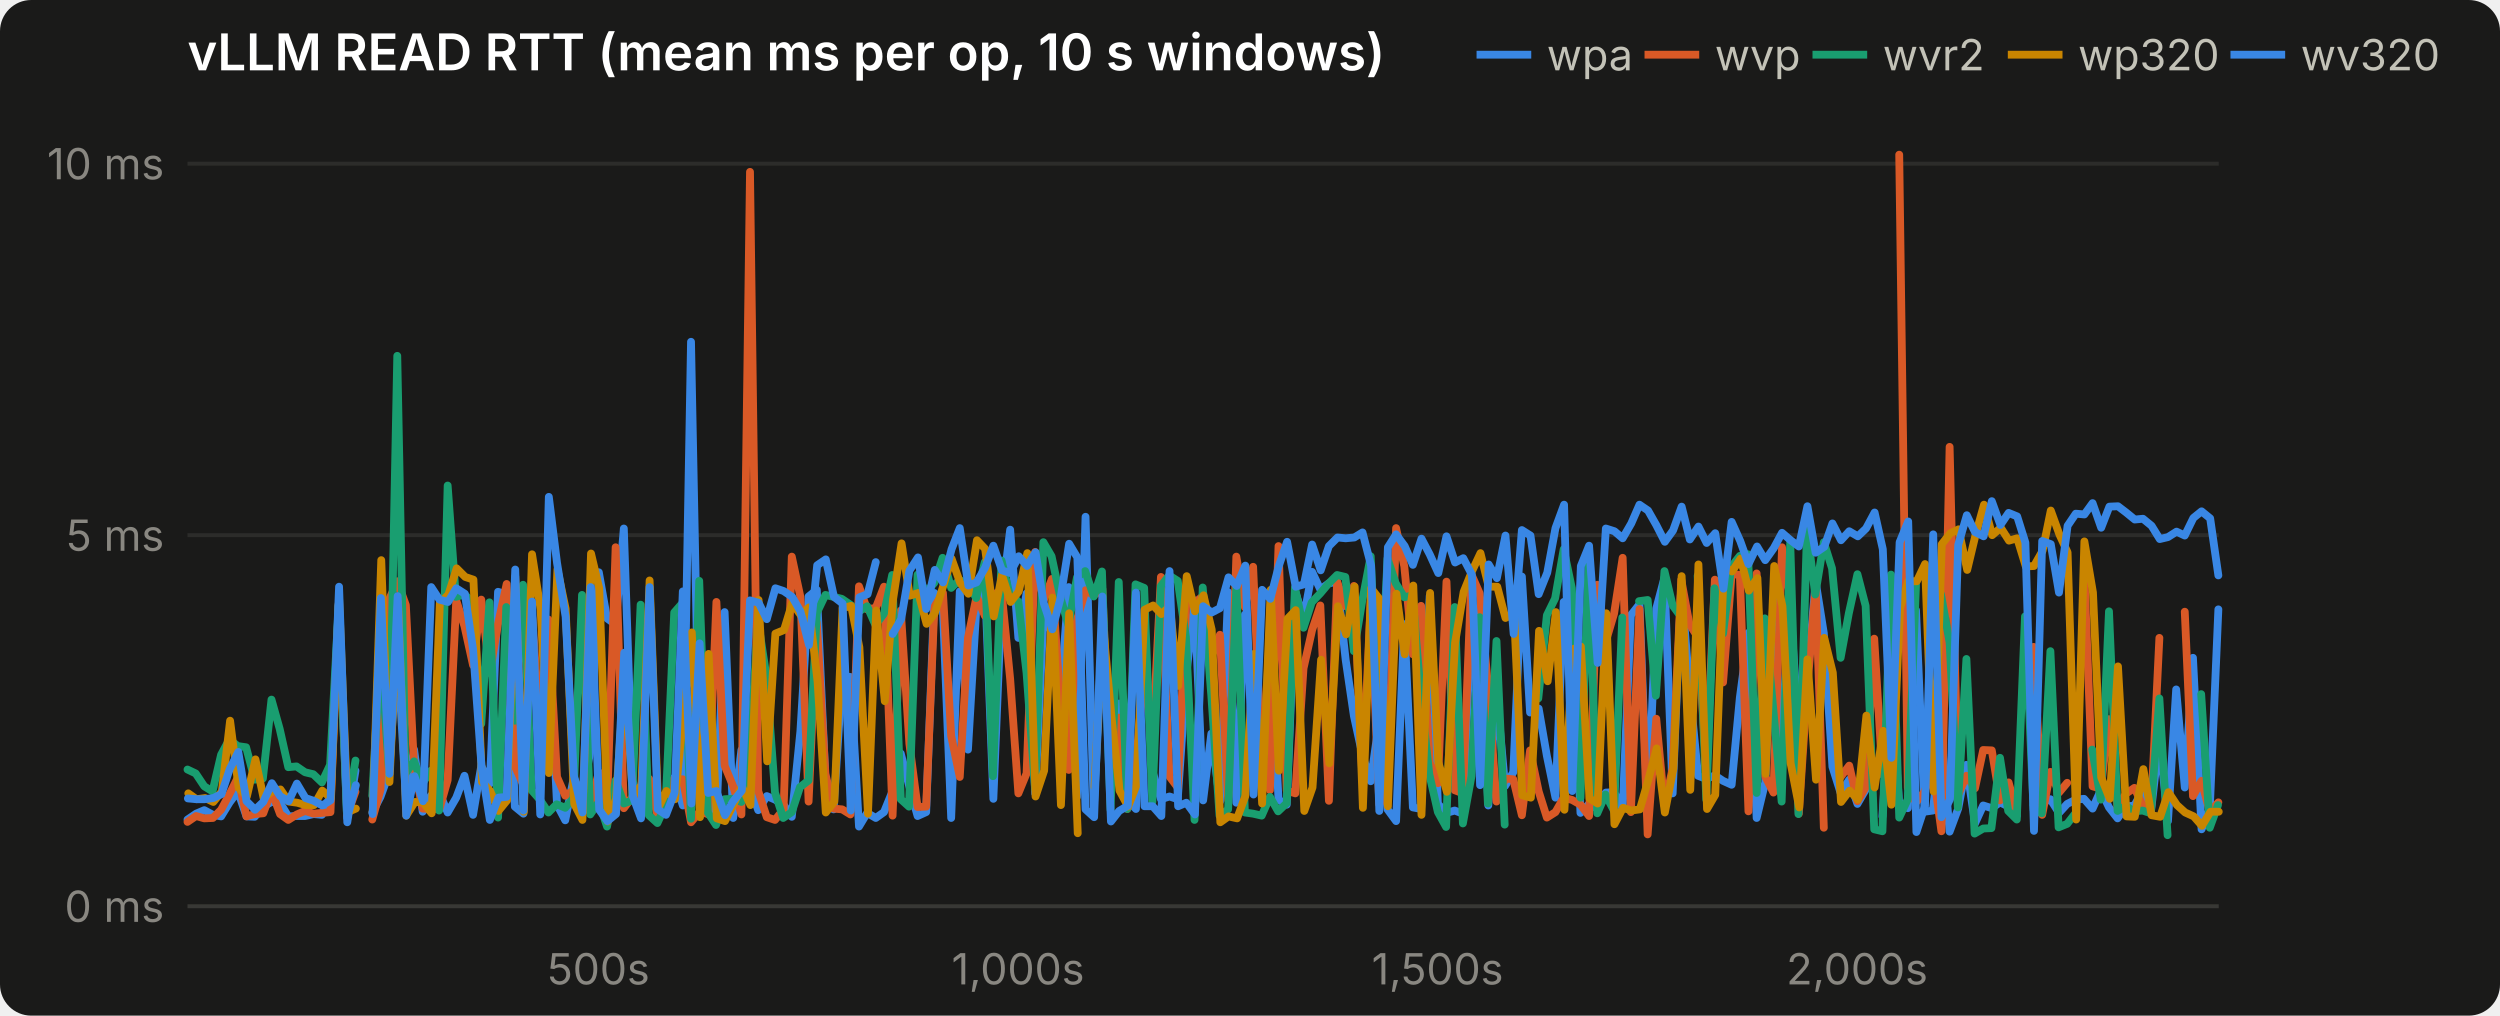
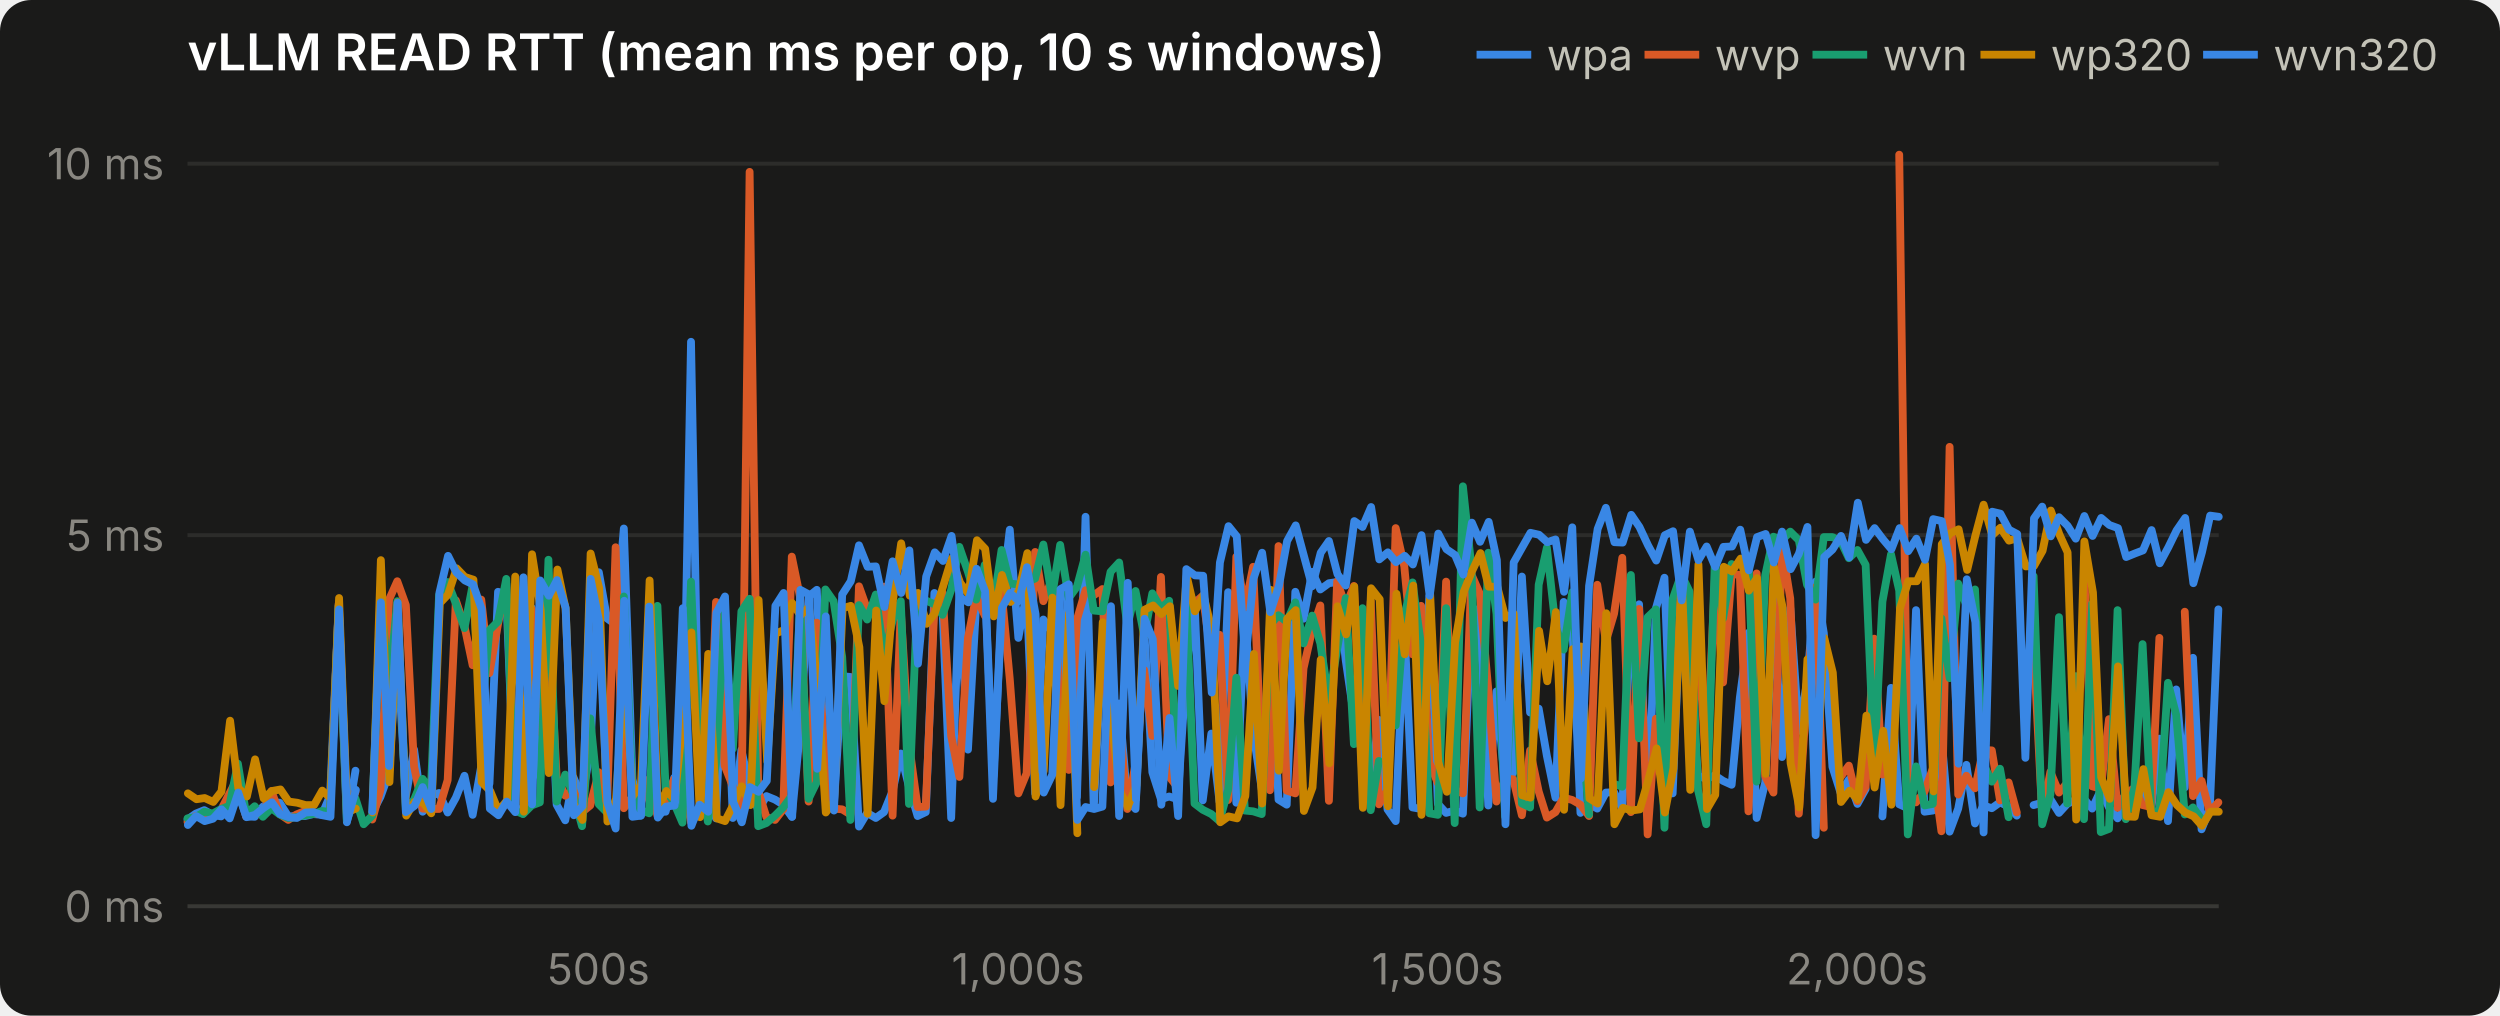
<svg xmlns="http://www.w3.org/2000/svg" viewBox="0 0 640 260" width="640" height="260" font-family="system-ui, -apple-system, Segoe UI, sans-serif" role="img" aria-label="vLLM READ RTT (mean ms per op, 10 s windows)">
  <rect width="640" height="260" rx="8" fill="#1a1a19" />
  <text x="48" y="18" font-size="13" font-weight="600" fill="#ffffff">vLLM READ RTT (mean ms per op, 10 s windows)</text>
-   <line x1="571" x2="585" y1="14" y2="14" stroke="#3987e5" stroke-width="2" />
-   <text x="589" y="18" font-size="11" fill="#c3c2b7">wv320</text>
-   <line x1="514" x2="528" y1="14" y2="14" stroke="#c98500" stroke-width="2" />
-   <text x="532" y="18" font-size="11" fill="#c3c2b7">wp320</text>
+   <line x1="564" x2="578" y1="14" y2="14" stroke="#3987e5" stroke-width="2" />
+   <text x="582" y="18" font-size="11" fill="#c3c2b7">wvn320</text>
+   <line x1="507" x2="521" y1="14" y2="14" stroke="#c98500" stroke-width="2" />
+   <text x="525" y="18" font-size="11" fill="#c3c2b7">wp320</text>
  <line x1="464" x2="478" y1="14" y2="14" stroke="#199e70" stroke-width="2" />
-   <text x="482" y="18" font-size="11" fill="#c3c2b7">wvr2</text>
+   <text x="482" y="18" font-size="11" fill="#c3c2b7">wvn</text>
  <line x1="421" x2="435" y1="14" y2="14" stroke="#d95926" stroke-width="2" />
  <text x="439" y="18" font-size="11" fill="#c3c2b7">wvp</text>
  <line x1="378" x2="392" y1="14" y2="14" stroke="#3987e5" stroke-width="2" />
  <text x="396" y="18" font-size="11" fill="#c3c2b7">wpa</text>
  <line x1="48" x2="568" y1="232.0" y2="232.0" stroke="#383835" stroke-width="1" />
  <text x="42" y="236.0" text-anchor="end" font-size="11" fill="#898781">0 ms</text>
  <line x1="48" x2="568" y1="137.0" y2="137.0" stroke="#2c2c2a" stroke-width="1" />
  <text x="42" y="141.0" text-anchor="end" font-size="11" fill="#898781">5 ms</text>
  <line x1="48" x2="568" y1="41.9" y2="41.9" stroke="#2c2c2a" stroke-width="1" />
  <text x="42" y="45.9" text-anchor="end" font-size="11" fill="#898781">10 ms</text>
  <text x="153.2" y="252" text-anchor="middle" font-size="11" fill="#898781">500s</text>
  <text x="260.6" y="252" text-anchor="middle" font-size="11" fill="#898781">1,000s</text>
  <text x="368.0" y="252" text-anchor="middle" font-size="11" fill="#898781">1,500s</text>
  <text x="475.4" y="252" text-anchor="middle" font-size="11" fill="#898781">2,000s</text>
-   <path d="M48.0,209.8L50.2,208.3L52.3,207.4L54.5,208.6L56.6,209.0L58.8,205.4L60.9,202.6L63.1,209.0L65.2,209.1L67.4,206.5L69.5,205.3L71.7,205.5L73.8,209.0L76.0,208.9L78.1,208.9L80.3,208.4L82.4,208.6L84.6,203.7L86.7,155.0L88.9,210.5L91.0,197.3M95.3,208.0L97.4,204.0L99.6,197.9L101.7,165.8L103.9,203.8L106.0,191.9L108.2,207.8L110.3,203.7L112.5,203.0L114.6,208.0L116.8,204.2L118.9,198.6L121.1,208.6L123.2,196.1L125.4,200.6L127.5,151.5L129.7,152.2L131.8,206.5L134.0,208.3L136.1,155.6L138.3,198.7L140.4,162.3L142.6,206.0L144.7,210.0L146.9,199.0L149.0,204.2L151.1,192.4L153.3,146.5L155.4,158.3L157.6,159.9L159.7,135.3L161.9,199.4L164.0,208.8M168.3,207.8L170.5,207.8L172.6,199.1L174.8,206.2L176.9,87.5L179.1,200.0L181.2,203.5L183.4,209.5L185.5,156.7L187.7,209.4L189.8,192.0L192.0,201.5L194.1,207.4L196.3,203.8L198.4,204.7L200.6,206.0L202.7,209.1L204.9,187.2L207.0,152.7L209.1,151.0L211.3,199.3L213.4,207.2L215.6,173.1L217.7,173.3L219.9,211.6L222.0,208.1L224.2,209.4L226.3,207.9L228.5,202.5L230.6,192.9L232.8,201.4L234.9,208.9L237.1,207.9L239.2,151.8L241.4,156.4L243.5,209.4L245.7,151.4L247.8,191.9L250.0,154.7L252.1,147.8L254.3,204.5L256.4,153.7L258.6,135.6L260.7,163.3L262.8,151.9L265.0,203.1L267.1,158.6L269.3,161.7L271.4,178.9L273.6,150.3L275.7,204.0L277.9,132.3L280.0,206.9L282.2,164.5L284.3,187.9L286.5,180.1L288.6,204.8L290.8,207.1L292.9,160.9L295.1,197.7L297.2,204.6L299.4,203.9L301.5,204.6L303.7,172.7L305.8,153.7L308.0,204.9L310.1,187.8L312.3,205.2L314.4,151.6L316.5,205.5L318.7,157.3L320.8,187.3L323.0,202.0L325.1,161.8L327.3,204.7L329.4,206.0L331.6,151.5L333.7,158.4L335.9,146.4L338.0,150.9L340.2,149.3L342.3,149.0L344.5,169.0L346.6,183.3L348.8,193.4L350.9,200.0L353.1,184.3L355.2,207.2L357.4,210.2L359.5,159.8L361.7,206.7L363.8,207.1L366.0,152.6L368.1,205.8L370.3,208.1L372.4,207.5L374.5,208.3L376.7,156.1L378.8,156.0L381.0,206.2L383.1,177.0L385.3,201.2L387.4,197.7L389.6,147.6L391.7,182.4L393.9,181.4L396.0,193.5L398.2,204.2L400.3,154.1L402.5,159.8L404.6,208.1L406.8,205.8L408.9,207.0L411.1,202.9L413.2,202.8L415.4,207.0L417.5,157.5L419.7,154.7L421.8,208.4L424.0,155.8L426.1,147.9L428.2,203.1L430.4,149.9L432.5,175.9L434.7,198.6L436.8,199.4L439.0,198.5L441.1,199.9L443.3,200.9L445.4,178.6L447.6,162.0L449.7,209.4L451.9,200.3L454.0,153.2L456.2,193.8L458.3,155.7L460.5,187.1L462.6,174.6L464.8,148.9L466.9,162.1L469.1,196.3L471.2,203.0L473.4,199.6L475.5,205.8L477.7,202.0M481.9,209.0L484.1,176.1L486.2,205.9L488.4,206.9L490.5,156.2L492.7,207.8L494.8,207.5L497.0,188.5L499.1,212.9L501.3,207.0L503.4,195.8L505.6,210.8L507.7,206.2L509.9,206.9L512.0,205.4L514.2,206.5L516.3,208.8M520.6,206.1L522.8,205.5L524.9,204.6L527.1,208.1L529.2,205.8L531.4,204.7L533.5,204.5L535.7,207.0L537.8,202.3L539.9,206.7L542.1,209.5L544.2,206.5L546.4,206.2L548.5,202.4L550.7,207.3L552.8,189.1L555.0,210.2L557.1,176.5L559.3,201.6L561.4,168.4L563.6,212.3L565.7,207.0L567.9,156.0" fill="none" stroke="#3987e5" stroke-width="2" stroke-linejoin="round" stroke-linecap="round" />
-   <path d="M48.0,210.4L50.2,208.9L52.3,209.5L54.5,209.4L56.6,207.3L58.8,203.2L60.9,199.0L63.1,209.0L65.2,208.4L67.4,208.2L69.5,202.5L71.7,208.4L73.8,209.9L76.0,208.5L78.1,207.6L80.3,208.3L82.4,208.1L84.6,207.9L86.7,154.6L88.9,208.5L91.0,202.7M95.3,209.8L97.4,202.2L99.6,153.5L101.7,148.8L103.9,154.9L106.0,196.2L108.2,207.0L110.3,207.1L112.5,207.1L114.6,199.7L116.8,153.7L118.9,160.3L121.1,170.3L123.2,153.5L125.4,172.3L127.5,159.7L129.7,149.5L131.8,196.1L134.0,201.0L136.1,155.9L138.3,187.4L140.4,158.6L142.6,198.9L144.7,203.7L146.9,202.3L149.0,207.9L151.1,206.2L153.3,197.7L155.4,206.5L157.6,140.1L159.7,206.9L161.9,204.0L164.0,205.8L166.2,199.4L168.3,208.8L170.5,204.9L172.6,199.4L174.8,199.5L176.9,210.5L179.1,207.8L181.2,208.4L183.4,154.1L185.5,196.0L187.7,201.3L189.8,208.5L192.0,44.0L194.1,202.5L196.3,209.2L198.4,209.9L200.6,207.2L202.7,142.5L204.9,152.8L207.0,205.2L209.1,159.4L211.3,198.1L213.4,207.0L215.6,207.2L217.7,208.5L219.9,150.1L222.0,156.0L224.2,155.6L226.3,150.2L228.5,208.8L230.6,156.3L232.8,190.4L234.9,206.6L237.1,206.5L239.2,155.3L241.4,151.8L243.5,188.4L245.7,198.9L247.8,163.3L250.0,152.7L252.1,157.6L254.3,152.1L256.4,151.4L258.6,173.8L260.7,203.1L262.8,198.0L265.0,141.3L267.1,153.9L269.3,148.2L271.4,179.5L273.6,197.1L275.7,158.6L277.9,151.1L280.0,152.4L282.2,150.8L284.3,200.3L286.5,183.7L288.6,207.1L290.8,195.4L292.9,171.5L295.1,188.4L297.2,147.7L299.4,198.8L301.5,201.6L303.7,154.0L305.8,154.4L308.0,152.5L310.1,168.2L312.3,162.5L314.4,204.8L316.5,142.5L318.7,155.5L320.8,145.1L323.0,195.7L325.1,202.3L327.3,139.8L329.4,202.4L331.6,203.1L333.7,171.1L335.9,161.3L338.0,155.0L340.2,205.0L342.3,148.9L344.5,155.2L346.6,150.0L348.8,200.1L350.9,154.0L353.1,205.9L355.2,202.2L357.4,135.2L359.5,145.0L361.7,167.5L363.8,155.1L366.0,195.2L368.1,200.5L370.3,148.9L372.4,202.3L374.5,203.1L376.7,147.1L378.8,151.9L381.0,176.5L383.1,205.2L385.3,199.3L387.4,199.5L389.6,208.7L391.7,192.1L393.9,202.6L396.0,209.3L398.2,207.9L400.3,204.2L402.5,204.8L404.6,206.0L406.8,208.9L408.9,149.7L411.1,164.2L413.2,157.1L415.4,142.8L417.5,207.9L419.7,155.9L421.8,213.6L424.0,184.0L426.1,206.2L428.2,196.7L430.4,148.4L432.5,159.8L434.7,163.2L436.8,196.8L439.0,148.4L441.1,174.7L443.3,146.9L445.4,147.2L447.6,207.7L449.7,146.8L451.9,198.8L454.0,202.9L456.2,140.1L458.3,153.2L460.5,208.3L462.6,176.8L464.8,150.3L466.9,211.9M471.2,198.9L473.4,196.0L475.5,205.1L477.7,201.4L479.8,163.5L481.9,198.3M486.2,39.6L488.4,201.7L490.5,205.4L492.7,202.6L494.8,196.7L497.0,212.8L499.1,114.4L501.3,203.4L503.4,198.6L505.6,201.8L507.7,192.0L509.9,192.1L512.0,204.9L514.2,200.3L516.3,208.0M520.6,165.6L522.8,208.6L524.9,197.6L527.1,202.9L529.2,200.4M533.5,144.6L535.7,201.3L537.8,201.9L539.9,184.1L542.1,206.8L544.2,203.2L546.4,201.7L548.5,206.1L550.7,206.6L552.8,163.3M559.3,156.6L561.4,203.8L563.6,199.9L565.7,207.9L567.9,205.4" fill="none" stroke="#d95926" stroke-width="2" stroke-linejoin="round" stroke-linecap="round" />
-   <path d="M48.0,197.0L50.1,198.0L52.3,201.3L54.4,202.6L56.6,193.2L58.7,189.3L60.9,191.0L63.0,191.3L65.2,199.6L67.3,199.3L69.5,179.1L71.6,186.6L73.8,196.4L75.9,196.2L78.1,197.7L80.2,198.2L82.4,200.3L84.5,195.8L86.7,154.9L88.8,208.0L91.0,194.7M95.3,203.7L97.4,166.3L99.6,197.5L101.7,91.1L103.8,198.0L106.0,194.9L108.1,200.6L110.3,197.3L112.4,207.5L114.6,124.3L116.7,152.8L118.9,152.2L121.0,154.1L123.2,185.3L125.3,154.2L127.5,209.3L129.6,155.4L131.8,184.5L133.9,149.7L136.1,202.3L138.2,204.7L140.4,208.0L142.5,205.9L144.7,206.8L146.8,204.3L149.0,152.3L151.1,208.5L153.3,205.3L155.4,211.6L157.6,199.8L159.7,205.7L161.8,204.9L164.0,154.8L166.1,208.7L168.3,210.7L170.4,206.1L172.6,156.8L174.7,154.4L176.9,209.6L179.0,148.7L181.2,208.0L183.3,211.2L185.5,204.6L187.6,204.5L189.8,205.3L191.9,192.4L194.1,159.3L196.2,173.1L198.4,202.9L200.5,209.4L202.7,207.9L204.8,201.5L207.0,199.8L209.1,156.9L211.3,152.3L213.4,152.8L215.5,153.3L217.7,154.8L219.8,156.6L222.0,155.2L224.1,160.0L226.3,157.1L228.4,147.2L230.6,204.6L232.7,206.5L234.9,147.1L237.0,151.7L239.2,149.2L241.3,142.8L243.5,150.5L245.6,148.5L247.8,149.3L249.9,153.1L252.1,143.9L254.2,198.7L256.4,143.5L258.5,152.3L260.7,154.0L262.8,172.3L265.0,202.1L267.1,138.8L269.2,142.4L271.4,152.7L273.5,160.0L275.7,147.8L277.8,146.2L280.0,152.7L282.1,146.3L284.3,207.3L286.4,149.0L288.6,207.1L290.7,149.6L292.9,150.5L295.0,205.3L297.2,150.0L299.3,147.3L301.5,148.7L303.6,163.1L305.8,209.9L307.9,150.4L310.1,178.1L312.2,208.8L314.4,207.2L316.5,150.0L318.7,208.0L320.8,208.3L323.0,208.8L325.1,204.0L327.2,207.7L329.4,205.6L331.5,150.4L333.7,160.7L335.8,154.2L338.0,151.9L340.1,149.4L342.3,147.2L344.4,147.7L346.6,166.7L348.7,154.0L350.9,142.4L353.0,187.7L355.2,143.0L357.3,149.3L359.5,152.9L361.6,152.4L363.8,178.8L365.9,198.2L368.1,207.9L370.2,211.7L372.4,155.4L374.5,210.8L376.7,198.7L378.8,158.0L380.9,205.7L383.1,164.1L385.2,211.1M393.8,178.8L396.0,157.5L398.1,153.2L400.3,140.6L402.4,150.6L404.6,204.2L406.7,142.6L408.9,208.2L411.0,203.4L413.2,207.6L415.3,158.1M419.6,153.9L421.8,153.6L423.9,178.1L426.1,146.2L428.2,155.0L430.4,158.0M434.6,147.4L436.8,204.7L438.9,150.6L441.1,162.2L443.2,145.1L445.4,142.3L447.5,141.9L449.7,203.0L451.8,158.3L454.0,182.0L456.1,205.2L458.3,138.9L460.4,208.4L462.6,135.6L464.7,152.2L466.9,138.8L469.0,145.5L471.2,168.4L473.3,157.0L475.5,147.0L477.6,155.1L479.8,212.3L481.9,212.8L484.1,147.1L486.2,209.3L488.4,204.6L490.5,149.7M494.8,147.3L496.9,152.2L499.1,164.5L501.2,206.7L503.4,168.7L505.5,213.4L507.7,212.1L509.8,212.0L512.0,194.0L514.1,207.6L516.3,209.8L518.4,157.8L520.6,207.3L522.7,208.2L524.9,166.7L527.0,211.8L529.2,210.9L531.3,208.2M535.6,191.9L537.8,204.7L539.9,156.5L542.1,207.6L544.2,206.3L546.3,207.7L548.5,207.5L550.6,208.2L552.8,178.8L554.9,213.8M563.5,177.7L565.7,211.9L567.8,206.1" fill="none" stroke="#199e70" stroke-width="2" stroke-linejoin="round" stroke-linecap="round" />
-   <path d="M48.2,203.1L50.3,204.6L52.5,204.3L54.6,205.3L56.8,202.6L58.9,184.5L61.1,201.7L63.2,203.9L65.4,194.4L67.5,204.4L69.7,202.5L71.8,202.1L73.9,205.2L76.1,205.5L78.2,206.1L80.4,206.1L82.5,202.4L84.7,204.3L86.8,153.1L89.0,207.9L91.1,207.0M95.4,208.0L97.6,143.4L99.7,200.2L101.9,154.2L104.0,208.8L106.2,205.3L108.3,205.4L110.5,208.2L112.6,154.4L114.8,152.2L116.9,145.5L119.1,147.7L121.2,148.4L123.4,200.2L125.5,202.5L127.6,207.6L129.8,204.9L131.9,147.6L134.1,207.8L136.2,141.9L138.4,156.0L140.5,197.9L142.7,145.8L144.8,155.8L147.0,205.8L149.1,209.9L151.3,141.7L153.4,150.6L155.6,210.3L157.7,204.5L159.9,172.8L162.0,203.8L164.2,201.0L166.3,148.6L168.5,206.9L170.6,202.5L172.8,204.6L174.9,183.4L177.1,161.9L179.2,209.2L181.4,167.4L183.5,209.5L185.6,210.2L187.8,205.9L189.9,201.3L192.1,206.1L194.2,153.6L196.4,194.9L198.5,162.2L200.7,161.3L202.8,154.4L205.0,157.5L207.1,155.5L209.3,174.5L211.4,208.0L213.6,205.2L215.7,155.7L217.9,155.1L220.0,165.7L222.2,208.3L224.3,156.3L226.5,179.5L228.6,153.6L230.8,139.1L232.9,152.5L235.1,151.8L237.2,159.7L239.3,157.0L241.5,149.9L243.6,143.0L245.8,149.2L247.9,152.0L250.1,138.3L252.2,140.5L254.4,157.8L256.5,147.2L258.7,154.1L260.8,151.4L263.0,141.6L265.1,203.9L267.3,197.3L269.4,153.0L271.6,206.1L273.7,157.0L275.9,213.3M280.2,201.5L282.3,159.3L284.5,183.1L286.6,202.4L288.8,206.5L290.9,201.1L293.0,156.1L295.2,155.0L297.3,157.2L299.5,155.2L301.6,175.6L303.8,147.5L305.9,156.5L308.1,152.4L310.2,161.2L312.4,210.5L314.5,209.0L316.7,209.5L318.8,203.8L321.0,167.4L323.1,205.7L325.3,151.0L327.4,197.3L329.6,158.4L331.7,156.2L333.9,207.6L336.0,201.6L338.2,168.9L340.3,195.4L342.5,155.2L344.6,162.4L346.8,150.2L348.9,206.8L351.0,150.6L353.2,153.4L355.3,206.4L357.5,152.0L359.6,167.5L361.8,149.9L363.9,208.6L366.1,151.8L368.2,195.1L370.4,202.7L372.5,164.5L374.7,151.5L376.8,146.3L379.0,141.6L381.1,150.2L383.3,150.2L385.4,158.2L387.6,157.1L389.7,203.6L391.9,204.2L394.0,161.5L396.2,174.4L398.3,156.7L400.5,207.3L402.6,166.2L404.7,165.5L406.9,204.4L409.0,205.7L411.2,157.0L413.3,211.0L415.5,206.8L417.6,207.5L419.8,207.2L421.9,199.9L424.1,191.6L426.2,208.0L428.4,196.7L430.5,147.5L432.7,202.2L434.8,144.5L437.0,207.1L439.1,203.5L441.3,145.1L443.4,146.3L445.6,143.0L447.7,151.2L449.9,148.0L452.0,198.1L454.2,144.9L456.3,155.2L458.4,195.4L460.6,206.7L462.7,168.8L464.9,199.6L467.0,163.3L469.2,172.2L471.3,205.3L473.5,202.4L475.6,204.7L477.8,183.2L479.9,201.6L482.1,187.1L484.2,206.0L486.4,155.7L488.5,148.8L490.7,148.8L492.8,144.4L495.0,202.6L497.1,139.3L499.3,136.5L501.4,135.5L503.6,145.9L505.7,137.1L507.9,129.2L510.0,137.0L512.2,135.1L514.3,138.4L516.4,137.8L518.6,145.0L520.7,144.9L522.9,141.0L525.0,130.7L527.2,136.8L529.3,141.4L531.5,209.8L533.6,138.6L535.8,151.7L537.9,199.0L540.1,204.5L542.2,170.6L544.4,209.0L546.5,209.1L548.7,196.9L550.8,208.7L553.0,209.1L555.1,202.8L557.3,206.1L559.4,208.0L561.6,209.0L563.7,211.4L565.9,207.8L568.0,207.8" fill="none" stroke="#c98500" stroke-width="2" stroke-linejoin="round" stroke-linecap="round" />
-   <path d="M48.1,204.4L50.3,204.6L52.4,204.6L54.6,204.3L56.7,203.3L58.8,196.9L61.0,192.5L63.1,205.1L65.3,207.3L67.4,205.3L69.6,200.5L71.7,203.8L73.9,205.1L76.0,200.6L78.2,204.3L80.3,205.0L82.5,206.2L84.6,204.9L86.8,150.2L88.9,209.3L91.1,201.0M95.4,208.4L97.5,153.1L99.7,198.1L101.8,152.6L104.0,208.8L106.1,198.7L108.3,205.1L110.4,150.3L112.5,153.5L114.7,154.1L116.8,150.6L119.0,152.0L121.1,166.2L123.3,196.6L125.4,209.9L127.6,204.2L129.7,204.0L131.9,145.8L134.0,207.5L136.2,154.0L138.3,208.5L140.5,127.2L142.6,144.1L144.8,157.9L146.9,198.5L149.1,208.0L151.2,150.3L153.4,207.3L155.5,210.2L157.7,208.4L159.8,167.1L162.0,203.8L164.1,209.5L166.3,150.3L168.4,207.2L170.5,208.6L172.7,202.9L174.8,151.4L177.0,205.7L179.1,164.7L181.3,203.0L183.4,202.5L185.6,208.7L187.7,205.1L189.9,202.4L192.0,153.7L194.2,154.3L196.3,158.5L198.5,150.6L200.6,151.3L202.8,152.8L204.9,156.5L207.1,165.1L209.2,144.7L211.4,143.2L213.5,152.8L215.7,154.5L217.8,207.5L220.0,152.9L222.1,152.1L224.2,143.9M228.5,162.3L230.7,158.5L232.8,146.1L235.0,142.7L237.1,155.9L239.3,145.9L241.4,149.1L243.6,140.6L245.7,135.2L247.9,149.9L250.0,149.1L252.2,145.3L254.3,139.7L256.5,146.0L258.6,146.7L260.8,142.4L262.9,144.9L265.1,141.4L267.2,154.4L269.4,161.1L271.5,153.1L273.7,139.2L275.8,142.7L277.9,207.2L280.1,209.2L282.2,152.7L284.4,210.3L286.5,207.6L288.7,206.3L290.8,151.7L293.0,206.4L295.1,206.4L297.3,208.9L299.4,146.2L301.6,206.4L303.7,205.5L305.9,208.5L308.0,155.2L310.2,156.8L312.3,155.7L314.5,147.8L316.6,150.0L318.8,144.8L320.9,203.4L323.1,151.0L325.2,153.3L327.4,144.8L329.5,138.7L331.7,150.2L333.8,149.6L335.9,139.4L338.1,146.0L340.2,139.8L342.4,137.6L344.5,137.8L346.7,137.6L348.8,136.3L351.0,144.8L353.1,207.6L355.3,140.1L357.4,136.8L359.6,139.8L361.7,144.6L363.9,137.9L366.0,141.9L368.2,146.7L370.3,137.3L372.5,144.0L374.6,142.9L376.8,147.1L378.9,201.0L381.1,144.5L383.2,148.0L385.4,137.1L387.5,162.3L389.6,135.7L391.8,137.1L393.9,152.1L396.1,146.6L398.2,135.2L400.4,129.2L402.5,202.5L404.7,144.9L406.8,139.7L409.0,169.7L411.1,135.3L413.3,136.0L415.4,137.8L417.6,134.0L419.7,129.2L421.9,130.7L424.0,134.4L426.2,138.7L428.3,135.8L430.5,129.7L432.6,138.1L434.8,134.8L436.9,139.0L439.1,136.5L441.2,150.7L443.3,133.6L445.5,138.5L447.6,144.4L449.8,139.9L451.9,143.4L454.1,140.3L456.2,136.4L458.4,138.3L460.5,139.9L462.7,129.6L464.8,141.5L467.0,140.0L469.1,134.0L471.3,138.3L473.4,136.0L475.6,137.3L477.7,135.3L479.9,131.2L482.0,140.6L484.2,194.0L486.3,138.8L488.5,133.5L490.6,213.0L492.8,206.3L494.9,136.8L497.0,209.2L499.2,204.6L501.3,139.5L503.5,131.9L505.6,136.2L507.8,137.3L509.9,128.3L512.1,134.4L514.2,131.3L516.4,132.2L518.5,138.9L520.7,212.7L522.8,138.5L525.0,139.3L527.1,151.7L529.3,134.6L531.4,131.5L533.6,131.7L535.7,128.8L537.9,135.1L540.0,129.7L542.2,129.6L544.3,131.2L546.5,133.0L548.6,132.8L550.8,134.6L552.9,138.0L555.0,137.5L557.2,136.1L559.3,137.1L561.5,132.6L563.6,130.9L565.8,132.7L567.9,147.3" fill="none" stroke="#3987e5" stroke-width="2" stroke-linejoin="round" stroke-linecap="round" />
+   <path d="M48.0,209.8L50.1,208.3L52.3,207.4L54.4,208.6L56.6,209.0L58.7,205.4L60.9,202.6L63.0,209.0L65.2,209.1L67.3,206.5L69.5,205.3L71.6,205.5L73.8,209.0L75.9,208.9L78.1,208.9L80.2,208.4L82.4,208.6L84.5,203.7L86.7,155.0L88.8,210.5L91.0,197.3M95.3,208.0L97.4,204.0L99.6,197.9L101.7,165.8L103.9,203.8L106.0,191.9L108.2,207.8L110.3,203.7L112.4,203.0L114.6,208.0L116.7,204.2L118.9,198.6L121.0,208.6L123.2,196.1L125.3,200.6L127.5,151.5L129.6,152.2L131.8,206.5L133.9,208.3L136.1,155.6L138.2,198.7L140.4,162.3L142.5,206.0L144.7,210.0L146.8,199.0L149.0,204.2L151.1,192.4L153.3,146.5L155.4,158.3L157.6,159.9L159.7,135.3L161.9,199.4L164.0,208.8M168.3,207.8L170.4,207.8L172.6,199.1L174.7,206.2L176.9,87.5L179.0,200.0L181.2,203.5L183.3,209.5L185.5,156.7L187.6,209.4L189.8,192.0L191.9,201.5L194.1,207.4L196.2,203.8L198.4,204.7L200.5,206.0L202.7,209.1L204.8,187.2L207.0,152.7L209.1,151.0L211.3,199.3L213.4,207.2L215.6,173.1L217.7,173.3L219.9,211.6L222.0,208.1L224.2,209.4L226.3,207.9L228.5,202.5L230.6,192.9L232.7,201.4L234.9,208.9L237.0,207.9L239.2,151.8L241.3,156.4L243.5,209.4L245.6,151.4L247.8,191.9L249.9,154.7L252.1,147.8L254.2,204.5L256.4,153.7L258.5,135.6L260.7,163.3L262.8,151.9L265.0,203.1L267.1,158.6L269.3,161.7L271.4,178.9L273.6,150.3L275.7,204.0L277.9,132.3L280.0,206.9L282.2,164.5L284.3,187.9L286.5,180.1L288.6,204.8L290.7,207.1L292.9,160.9L295.0,197.7L297.2,204.6L299.3,203.9L301.5,204.6L303.6,172.7L305.8,153.7L307.9,204.9L310.1,187.8L312.2,205.2L314.4,151.6L316.5,205.5L318.7,157.3L320.8,187.3L323.0,202.0L325.1,161.8L327.3,204.7L329.4,206.0L331.6,151.5L333.7,158.4L335.9,146.4L338.0,150.9L340.2,149.3L342.3,149.0L344.5,169.0L346.6,183.3L348.8,193.4L350.9,200.0L353.0,184.3L355.2,207.2L357.3,210.2L359.5,159.8L361.6,206.7L363.8,207.1L365.9,152.6L368.1,205.8L370.2,208.1L372.4,207.5L374.5,208.3L376.7,156.1L378.8,156.0L381.0,206.2L383.1,177.0L385.3,201.2L387.4,197.7L389.6,147.6L391.7,182.4L393.9,181.4L396.0,193.5L398.2,204.2L400.3,154.1L402.5,159.8L404.6,208.1L406.8,205.8L408.9,207.0L411.1,202.9L413.2,202.8L415.3,207.0L417.5,157.5L419.6,154.7L421.8,208.4L423.9,155.8L426.1,147.9L428.2,203.1L430.4,149.9L432.5,175.9L434.7,198.6L436.8,199.4L439.0,198.5L441.1,199.9L443.3,200.9L445.4,178.6L447.6,162.0L449.7,209.4L451.9,200.3L454.0,153.2L456.2,193.8L458.3,155.7L460.5,187.1L462.6,174.6L464.8,148.9L466.9,162.1L469.1,196.3L471.2,203.0L473.3,199.6L475.5,205.8L477.6,202.0M481.9,209.0L484.1,176.1L486.2,205.9L488.4,206.9L490.5,156.2L492.7,207.8L494.8,207.5L497.0,188.5L499.1,212.9L501.3,207.0L503.4,195.8L505.6,210.8L507.7,206.2L509.9,206.9L512.0,205.4L514.2,206.5L516.3,208.8M520.6,206.1L522.8,205.5L524.9,204.6L527.1,208.1L529.2,205.8L531.4,204.7L533.5,204.5L535.6,207.0L537.8,202.3L539.9,206.7L542.1,209.5L544.2,206.5L546.4,206.2L548.5,202.4L550.7,207.3L552.8,189.1L555.0,210.2L557.1,176.5L559.3,201.6L561.4,168.4L563.6,212.3L565.7,207.0L567.9,156.0" fill="none" stroke="#3987e5" stroke-width="2" stroke-linejoin="round" stroke-linecap="round" />
+   <path d="M48.0,210.4L50.1,208.9L52.3,209.5L54.4,209.4L56.6,207.3L58.7,203.2L60.9,199.0L63.0,209.0L65.2,208.4L67.3,208.2L69.5,202.5L71.6,208.4L73.8,209.9L75.9,208.5L78.1,207.6L80.2,208.3L82.4,208.1L84.5,207.9L86.7,154.6L88.8,208.5L91.0,202.7M95.3,209.8L97.4,202.2L99.6,153.5L101.7,148.8L103.9,154.9L106.0,196.2L108.2,207.0L110.3,207.1L112.4,207.1L114.6,199.7L116.7,153.7L118.9,160.3L121.0,170.3L123.2,153.5L125.3,172.3L127.5,159.7L129.6,149.5L131.8,196.1L133.9,201.0L136.1,155.9L138.2,187.4L140.4,158.6L142.5,198.9L144.7,203.7L146.8,202.3L149.0,207.9L151.1,206.2L153.3,197.7L155.4,206.5L157.6,140.1L159.7,206.9L161.9,204.0L164.0,205.8L166.2,199.4L168.3,208.8L170.4,204.9L172.6,199.4L174.7,199.5L176.9,210.5L179.0,207.8L181.2,208.4L183.3,154.1L185.5,196.0L187.6,201.3L189.8,208.5L191.9,44.0L194.1,202.5L196.2,209.2L198.4,209.9L200.5,207.2L202.7,142.5L204.8,152.8L207.0,205.2L209.1,159.4L211.3,198.1L213.4,207.0L215.6,207.2L217.7,208.5L219.9,150.1L222.0,156.0L224.2,155.6L226.3,150.2L228.5,208.8L230.6,156.3L232.7,190.4L234.9,206.6L237.0,206.5L239.2,155.3L241.3,151.8L243.5,188.4L245.6,198.9L247.8,163.3L249.9,152.7L252.1,157.6L254.2,152.1L256.4,151.4L258.5,173.8L260.7,203.1L262.8,198.0L265.0,141.3L267.1,153.9L269.3,148.2L271.4,179.5L273.6,197.1L275.7,158.6L277.9,151.1L280.0,152.4L282.2,150.8L284.3,200.3L286.5,183.7L288.6,207.1L290.7,195.4L292.9,171.5L295.0,188.4L297.2,147.7L299.3,198.8L301.5,201.6L303.6,154.0L305.8,154.4L307.9,152.5L310.1,168.2L312.2,162.5L314.4,204.8L316.5,142.5L318.7,155.5L320.8,145.1L323.0,195.7L325.1,202.3L327.3,139.8L329.4,202.4L331.6,203.1L333.7,171.1L335.9,161.3L338.0,155.0L340.2,205.0L342.3,148.9L344.5,155.2L346.6,150.0L348.8,200.1L350.9,154.0L353.0,205.9L355.2,202.2L357.3,135.2L359.5,145.0L361.6,167.5L363.8,155.1L365.9,195.2L368.1,200.5L370.2,148.9L372.4,202.3L374.5,203.1L376.7,147.1L378.8,151.9L381.0,176.5L383.1,205.2L385.3,199.3L387.4,199.5L389.6,208.7L391.7,192.1L393.9,202.6L396.0,209.3L398.2,207.9L400.3,204.2L402.5,204.8L404.6,206.0L406.8,208.9L408.9,149.7L411.1,164.2L413.2,157.1L415.3,142.8L417.5,207.9L419.6,155.9L421.8,213.6L423.9,184.0L426.1,206.2L428.2,196.7L430.4,148.4L432.5,159.8L434.7,163.2L436.8,196.8L439.0,148.4L441.1,174.7L443.3,146.9L445.4,147.2L447.6,207.7L449.7,146.8L451.9,198.8L454.0,202.9L456.2,140.1L458.3,153.2L460.5,208.3L462.6,176.8L464.8,150.3L466.9,211.9M471.2,198.9L473.3,196.0L475.5,205.1L477.6,201.4L479.8,163.5L481.9,198.3M486.2,39.6L488.4,201.7L490.5,205.4L492.7,202.6L494.8,196.7L497.0,212.8L499.1,114.4L501.3,203.4L503.4,198.6L505.6,201.8L507.7,192.0L509.9,192.1L512.0,204.9L514.2,200.3L516.3,208.0M520.6,165.6L522.8,208.6L524.9,197.6L527.1,202.9L529.2,200.4M533.5,144.6L535.6,201.3L537.8,201.9L539.9,184.1L542.1,206.8L544.2,203.2L546.4,201.7L548.5,206.1L550.7,206.6L552.8,163.3M559.3,156.6L561.4,203.8L563.6,199.9L565.7,207.9L567.9,205.4" fill="none" stroke="#d95926" stroke-width="2" stroke-linejoin="round" stroke-linecap="round" />
+   <path d="M48.0,209.5L50.1,209.2L52.3,207.8L54.4,208.3L56.6,207.1L58.7,206.3L60.9,195.5L63.0,208.3L65.2,206.4L67.3,209.1L69.5,206.9L71.6,208.5L73.8,209.4L75.9,209.2L78.1,208.7L80.2,208.4L82.4,207.6L84.5,207.9L86.7,155.1L88.8,209.8L91.0,204.4L93.1,211.0L95.3,208.8L97.4,152.4L99.6,176.1L101.7,153.9L103.9,207.5L106.0,204.7L108.2,199.4L110.3,202.4L112.4,152.3L114.6,149.0L116.7,154.5L118.9,160.8L121.0,149.8L123.2,183.7L125.3,161.3L127.5,159.1L129.6,148.2L131.8,207.5L133.9,208.4L136.1,206.2L138.2,205.4L140.4,143.3L142.5,205.2L144.7,198.3L146.8,203.5L149.0,211.5L151.1,183.9L153.3,205.9L155.4,208.0M159.7,152.7L161.9,201.7L164.0,207.4L166.2,208.2L168.3,155.1L170.4,202.0L172.6,205.7L174.7,210.6L176.9,148.9L179.0,196.1L181.2,210.3L183.3,195.3L185.5,156.8L187.6,191.7L189.8,156.5L191.9,153.3L194.1,211.5L196.2,210.7L198.4,208.8L200.5,206.7L202.7,203.7L204.8,154.5L207.0,204.5L209.1,200.2L211.3,150.9L213.4,153.9L215.6,168.2L217.7,209.9L219.9,154.9L222.0,158.6L224.2,152.2L226.3,167.9L228.5,158.9L230.6,153.9L232.7,205.8L234.9,151.9L237.0,153.7L239.2,154.7L241.3,157.4L243.5,151.0L245.6,140.0L247.8,146.4L249.9,153.5L252.1,144.6L254.2,155.4L256.4,140.8L258.5,149.4L260.7,149.6L262.8,149.1L265.0,148.1L267.1,139.4L269.3,152.8L271.4,139.5L273.6,153.1L275.7,150.2L277.9,142.0L280.0,156.3L282.2,156.5L284.3,146.4L286.5,144.0L288.6,160.3L290.7,151.3L292.9,162.7L295.0,151.9L297.2,155.7L299.3,153.8L301.5,204.0L303.6,152.1L305.8,205.7L307.9,207.3L310.1,208.4L312.2,210.2L314.4,202.2L316.5,173.5L318.7,207.5L320.8,207.7L323.0,208.4L325.1,160.0L327.3,157.5L329.4,159.2L331.6,154.2L333.7,164.7L335.9,157.6L338.0,164.7L340.2,179.2L342.3,166.3L344.5,153.1L346.6,190.5L348.8,155.7L350.9,207.4L353.0,194.8M357.3,185.7L359.5,157.5L361.6,149.1L363.8,165.2L365.9,208.2L368.1,208.6L370.2,155.7L372.4,210.7L374.5,124.5L376.7,145.4L378.8,206.7L381.0,141.5L383.1,157.1L385.3,209.0L387.4,165.1L389.6,205.7L391.7,206.7L393.9,149.7L396.0,140.2L398.2,160.2L400.3,166.3L402.5,151.6L404.6,183.3L406.8,208.5M413.2,200.7L415.3,201.4L417.5,147.2L419.6,189.0L421.8,158.0L423.9,156.0L426.1,211.9L428.2,153.4L430.4,147.0L432.5,151.4L434.7,202.3L436.8,211.0L439.0,143.7L441.1,158.3L443.3,144.4M447.6,143.5L449.7,200.1L451.9,147.3L454.0,137.4L456.2,138.3L458.3,136.1L460.5,138.3L462.6,149.7L464.8,153.5L466.9,137.5L469.1,137.5L471.2,138.5L473.3,142.9L475.5,140.8L477.6,144.6L479.8,195.7L481.9,154.0L484.1,141.9L486.2,151.2L488.4,213.6L490.5,196.2L492.7,206.2L494.8,205.8L497.0,158.3L499.1,173.6L501.3,149.4L503.4,155.0L505.6,150.9L507.7,195.5L509.9,200.1L512.0,196.8L514.2,209.2M520.6,147.5L522.8,211.0L524.9,203.4L527.1,158.0L529.2,205.7L531.4,173.1L533.5,209.7L535.6,154.5L537.8,213.0L539.9,212.2L542.1,156.2L544.2,209.7L546.4,201.8L548.5,164.9L550.7,207.7L552.8,207.7L555.0,174.8L557.1,183.0L559.3,208.5L561.4,206.7L563.6,209.7" fill="none" stroke="#199e70" stroke-width="2" stroke-linejoin="round" stroke-linecap="round" />
+   <path d="M48.1,203.1L50.3,204.6L52.4,204.3L54.6,205.3L56.7,202.6L58.9,184.5L61.0,201.7L63.2,203.9L65.3,194.4L67.5,204.4L69.6,202.5L71.8,202.1L73.9,205.2L76.1,205.5L78.2,206.1L80.4,206.1L82.5,202.4L84.6,204.3L86.8,153.1L88.9,207.9L91.1,207.0M95.4,208.0L97.5,143.4L99.7,200.2L101.8,154.2L104.0,208.8L106.1,205.3L108.3,205.4L110.4,208.2L112.6,154.4L114.7,152.2L116.9,145.5L119.0,147.7L121.2,148.4L123.3,200.2L125.5,202.5L127.6,207.6L129.8,204.9L131.9,147.6L134.1,207.8L136.2,141.9L138.4,156.0L140.5,197.9L142.7,145.8L144.8,155.8L146.9,205.8L149.1,209.9L151.2,141.7L153.4,150.6L155.5,210.3L157.7,204.5L159.8,172.8L162.0,203.8L164.1,201.0L166.3,148.6L168.4,206.9L170.6,202.5L172.7,204.6L174.9,183.4L177.0,161.9L179.2,209.2L181.3,167.4L183.5,209.5L185.6,210.2L187.8,205.9L189.9,201.3L192.1,206.1L194.2,153.6L196.4,194.9L198.5,162.2L200.7,161.3L202.8,154.4L204.9,157.5L207.1,155.5L209.2,174.5L211.4,208.0L213.5,205.2L215.7,155.7L217.8,155.1L220.0,165.7L222.1,208.3L224.3,156.3L226.4,179.5L228.6,153.6L230.7,139.1L232.9,152.5L235.0,151.8L237.2,159.7L239.3,157.0L241.5,149.9L243.6,143.0L245.8,149.2L247.9,152.0L250.1,138.3L252.2,140.5L254.4,157.8L256.5,147.2L258.7,154.1L260.8,151.4L263.0,141.6L265.1,203.9L267.2,197.3L269.4,153.0L271.5,206.1L273.7,157.0L275.8,213.3M280.1,201.5L282.3,159.3L284.4,183.1L286.6,202.4L288.7,206.5L290.9,201.1L293.0,156.1L295.2,155.0L297.3,157.2L299.5,155.2L301.6,175.6L303.8,147.5L305.9,156.5L308.1,152.4L310.2,161.2L312.4,210.5L314.5,209.0L316.7,209.5L318.8,203.8L321.0,167.4L323.1,205.7L325.3,151.0L327.4,197.3L329.5,158.4L331.7,156.2L333.8,207.6L336.0,201.6L338.1,168.9L340.3,195.4L342.4,155.2L344.6,162.4L346.7,150.2L348.9,206.8L351.0,150.6L353.2,153.4L355.3,206.4L357.5,152.0L359.6,167.5L361.8,149.9L363.9,208.6L366.1,151.8L368.2,195.1L370.4,202.7L372.5,164.5L374.7,151.5L376.8,146.3L379.0,141.6L381.1,150.2L383.3,150.2L385.4,158.2L387.5,157.1L389.7,203.6L391.8,204.2L394.0,161.5L396.1,174.4L398.3,156.7L400.4,207.3L402.6,166.2L404.7,165.5L406.9,204.4L409.0,205.7L411.2,157.0L413.3,211.0L415.5,206.8L417.6,207.5L419.8,207.2L421.9,199.9L424.1,191.6L426.2,208.0L428.4,196.7L430.5,147.5L432.7,202.2L434.8,144.5L437.0,207.1L439.1,203.5L441.3,145.1L443.4,146.3L445.6,143.0L447.7,151.2L449.8,148.0L452.0,198.1L454.1,144.9L456.3,155.2L458.4,195.4L460.6,206.7L462.7,168.8L464.9,199.6L467.0,163.3L469.2,172.2L471.3,205.3L473.5,202.4L475.6,204.7L477.8,183.2L479.9,201.6L482.1,187.1L484.2,206.0L486.4,155.7L488.5,148.8L490.7,148.8L492.8,144.4L495.0,202.6L497.1,139.3L499.3,136.5L501.4,135.5L503.6,145.9L505.7,137.1L507.8,129.2L510.0,137.0L512.1,135.1L514.3,138.4L516.4,137.8L518.6,145.0L520.7,144.9L522.9,141.0L525.0,130.7L527.2,136.8L529.3,141.4L531.5,209.8L533.6,138.6L535.8,151.7L537.9,199.0L540.1,204.5L542.2,170.6L544.4,209.0L546.5,209.1L548.7,196.9L550.8,208.7L553.0,209.1L555.1,202.8L557.3,206.1L559.4,208.0L561.6,209.0L563.7,211.4L565.9,207.8L568.0,207.8" fill="none" stroke="#c98500" stroke-width="2" stroke-linejoin="round" stroke-linecap="round" />
+   <path d="M48.1,211.2L50.2,208.9L52.4,210.2L54.5,209.6L56.7,207.2L58.8,209.5L61.0,202.9L63.1,209.2L65.3,208.6L67.4,206.9L69.6,205.4L71.7,208.4L73.9,209.2L76.0,209.4L78.2,208.0L80.3,207.9L82.5,208.7L84.6,209.1L86.8,156.0L88.9,210.0L91.1,202.2M95.3,207.7L97.5,154.2L99.6,196.1L101.8,154.3L103.9,207.9L106.1,206.3L108.2,201.5L110.4,207.1L112.5,151.7L114.7,142.3L116.8,146.5L119.0,148.6L121.1,149.6L123.3,155.9L125.4,207.0L127.6,208.7L129.7,205.2L131.9,207.9L134.0,147.8L136.2,205.9L138.3,148.6L140.5,152.5L142.6,148.5L144.8,155.6L146.9,208.7L149.1,206.4L151.2,148.2L153.3,158.7L155.5,205.5L157.6,212.1L159.8,153.8L161.9,209.1L164.1,208.8L166.2,155.3L168.4,209.3L170.5,206.5L172.7,206.2L174.8,155.7L177.0,211.4L179.1,206.0L181.3,207.8L183.4,156.9L185.6,152.7L187.7,205.3L189.9,210.5L192.0,201.5L194.2,202.7L196.3,199.9L198.5,155.1L200.6,151.8L202.8,209.1L204.9,151.0L207.1,152.2L209.2,196.8L211.4,157.8L213.5,207.5L215.6,152.2L217.8,148.8L219.9,139.6L222.1,145.1L224.2,145.0L226.4,155.4L228.5,143.7L230.7,151.8L232.8,140.9L235.0,169.9L237.1,147.6L239.3,141.4L241.4,143.6L243.6,137.2L245.7,152.9L247.9,154.2L250.0,145.6L252.2,151.4L254.3,198.7L256.5,155.6L258.6,151.8L260.8,153.9L262.9,145.2L265.1,157.2L267.2,202.9L269.4,198.3L271.5,150.8L273.6,149.6L275.8,209.9L277.9,206.6L280.1,207.1L282.2,206.5L284.4,155.2L286.5,208.9L288.7,149.2L290.8,204.5L293.0,158.4L295.1,163.6L297.3,206.0L299.4,183.8L301.6,208.9L303.7,145.7L305.9,147.3L308.0,147.4L310.2,177.3L312.3,144.0L314.5,134.7L316.6,137.3L318.8,169.1L320.9,148.1L323.1,141.5L325.2,156.7L327.4,150.0L329.5,138.5L331.7,134.5L333.8,142.3L335.9,150.1L338.1,141.5L340.2,138.5L342.4,147.0L344.5,149.9L346.7,133.4L348.8,134.9L351.0,129.8L353.1,143.2L355.3,141.4L357.4,143.9L359.6,142.3L361.7,144.5L363.9,137.0L366.0,152.5L368.2,136.6L370.3,140.6L372.5,142.1L374.6,147.1L376.8,133.8L378.9,138.7L381.1,133.6L383.2,143.4L385.4,211.0L387.5,144.0L389.7,140.1L391.8,136.4L394.0,136.9L396.1,138.8L398.2,138.1L400.4,151.5L402.5,135.0L404.7,199.3L406.8,150.0L409.0,135.4L411.1,130.0L413.3,138.8L415.4,138.9L417.6,131.8L419.7,134.9L421.9,139.6L424.0,143.5L426.2,137.0L428.3,136.0L430.5,153.7L432.6,136.1L434.8,143.4L436.9,139.9L439.1,145.1L441.2,140.0L443.4,139.9L445.5,135.6L447.7,146.0L449.8,137.5L452.0,136.7L454.1,144.0L456.2,136.1L458.4,145.7L460.5,141.8L462.7,134.9L464.8,213.8L467.0,142.6L469.1,140.7L471.3,137.2L473.4,142.7L475.6,128.7L477.7,138.2L479.9,135.2L482.0,138.0L484.2,140.6L486.3,135.2L488.5,141.1L490.6,137.9L492.8,143.3L494.9,132.9L497.1,133.4L499.2,144.6L501.4,195.5L503.5,148.3L505.7,159.3L507.8,213.1L510.0,131.0L512.1,131.5L514.3,135.6L516.4,136.7L518.5,194.0L520.7,132.7L522.8,129.7L525.0,137.3L527.1,132.4L529.3,134.6L531.4,137.9L533.6,132.1L535.7,137.2L537.9,132.6L540.0,134.4L542.2,135.2L544.3,142.6L546.5,141.7L548.6,140.9L550.8,135.7L552.9,144.2L555.1,140.1L557.2,135.8L559.4,132.6L561.5,149.3L563.7,141.4L565.8,132.0L568.0,132.3" fill="none" stroke="#3987e5" stroke-width="2" stroke-linejoin="round" stroke-linecap="round" />
</svg>
